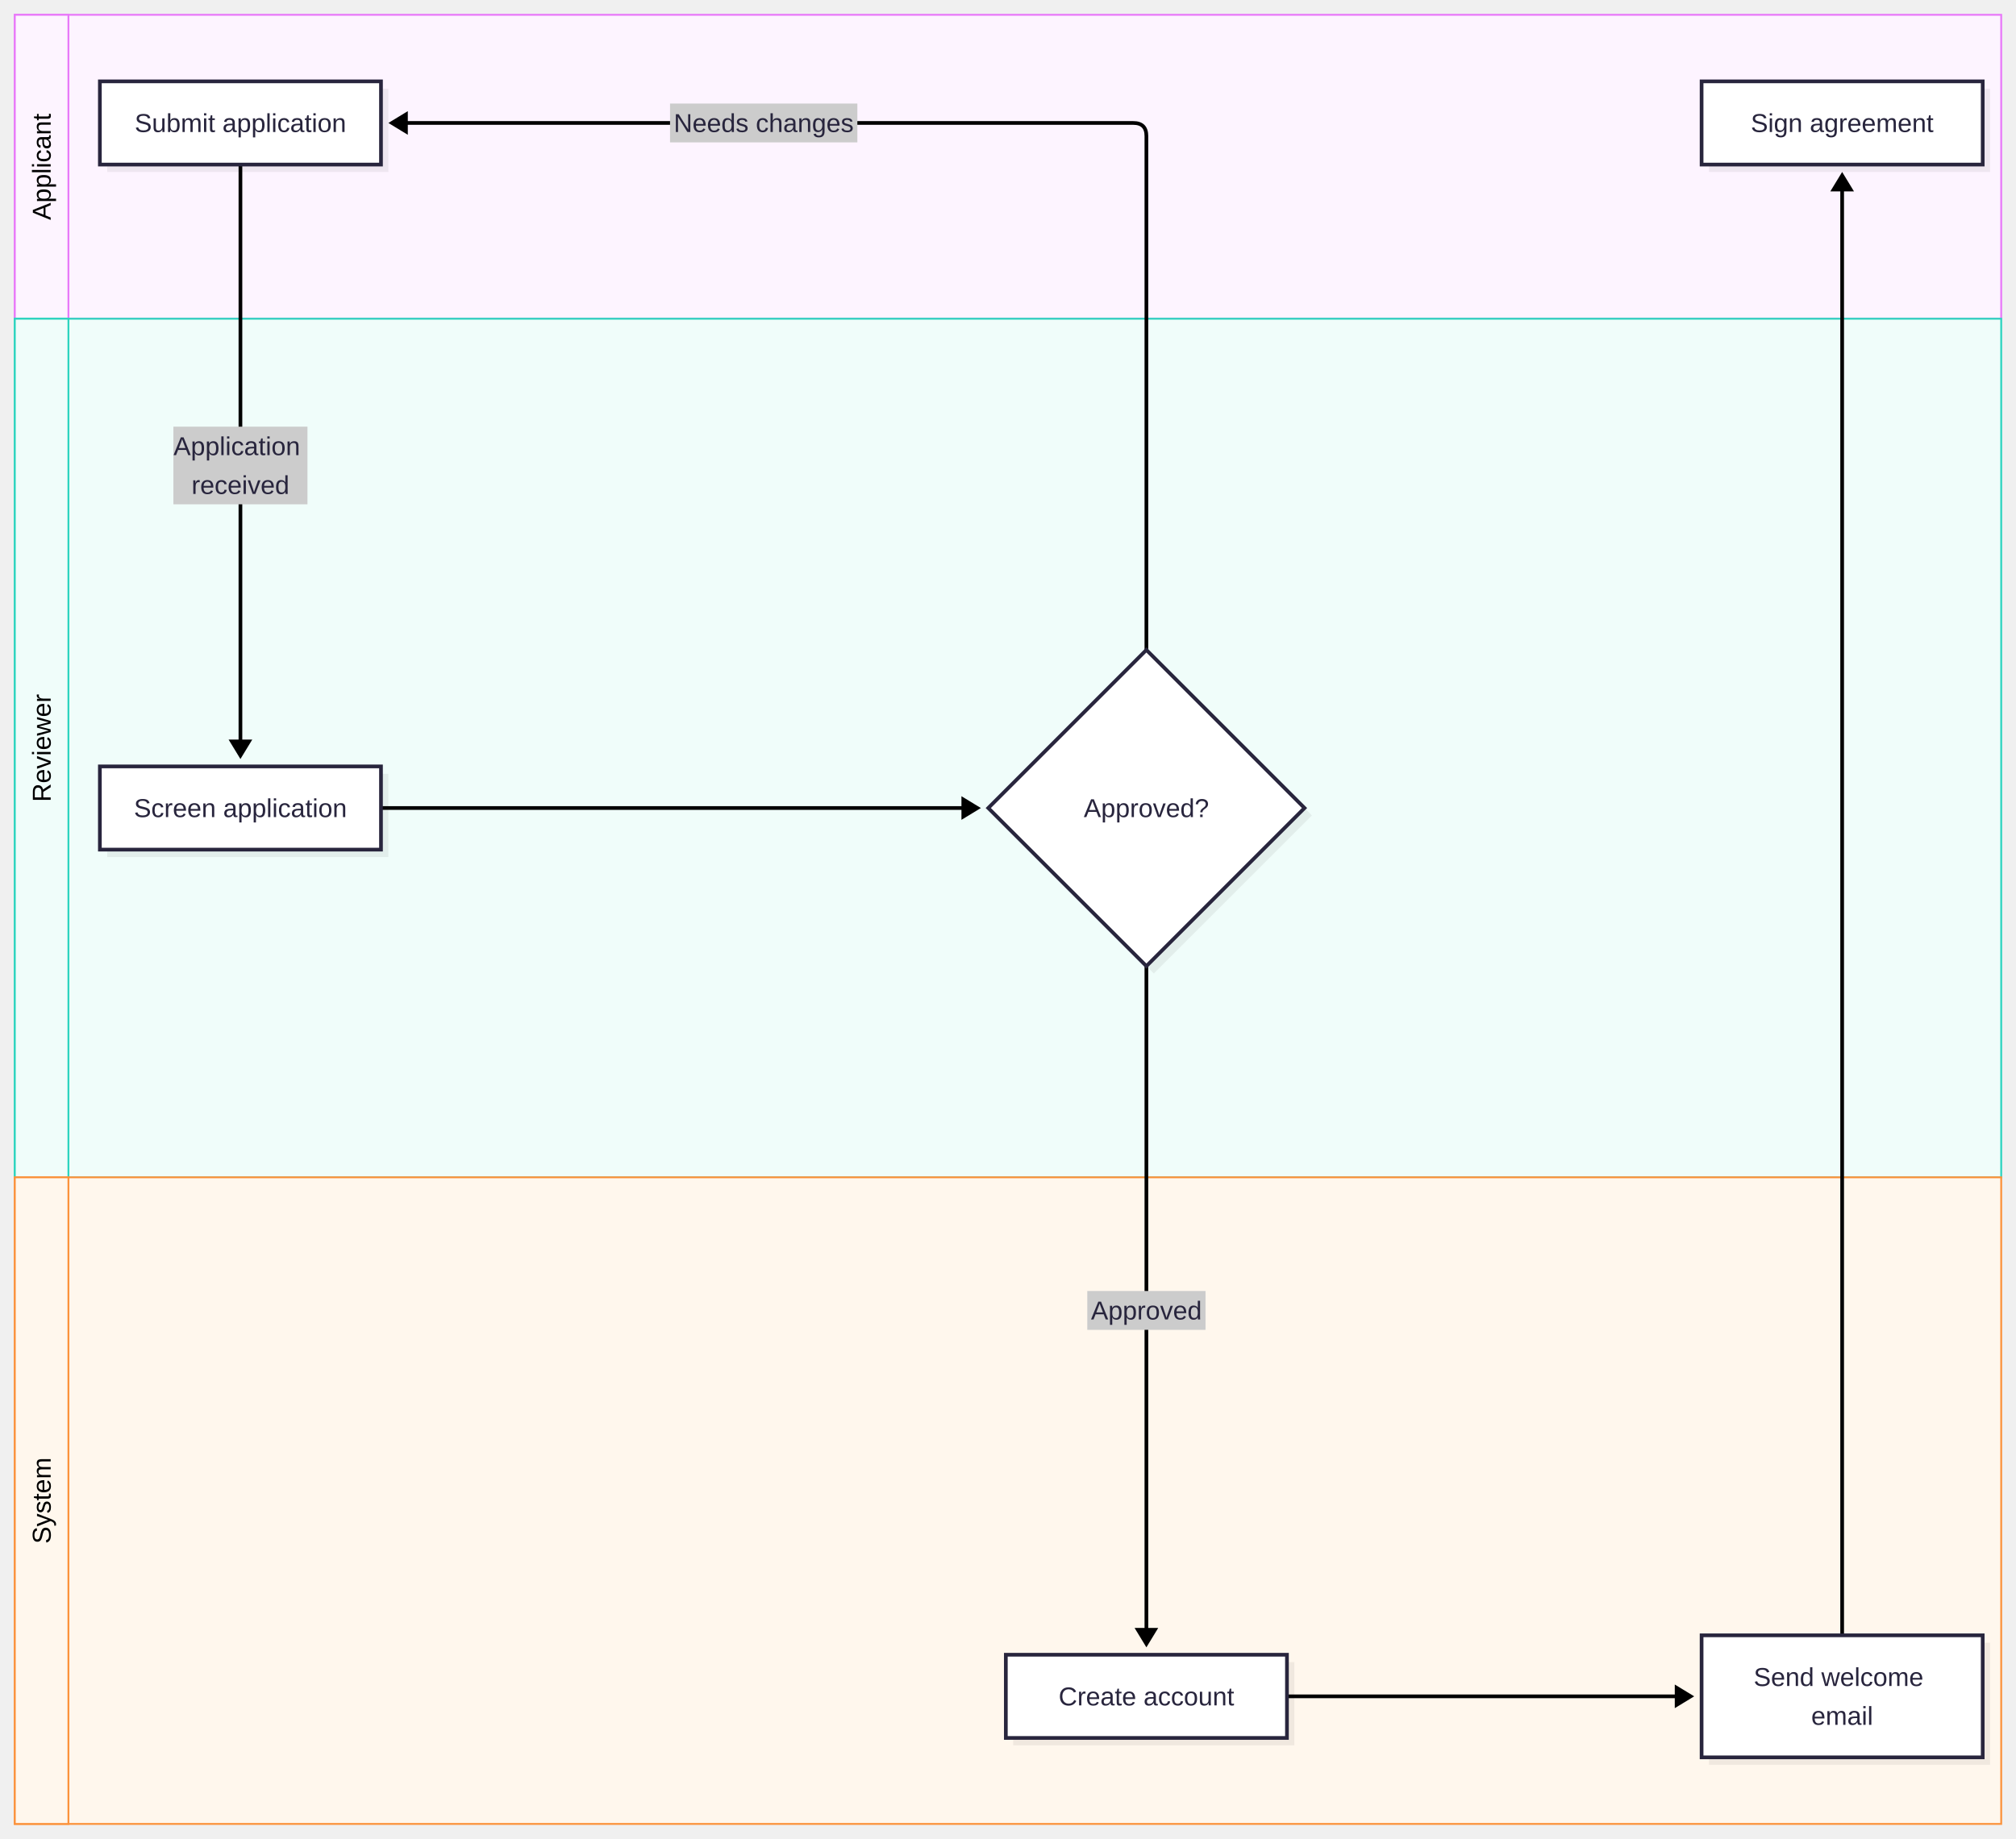
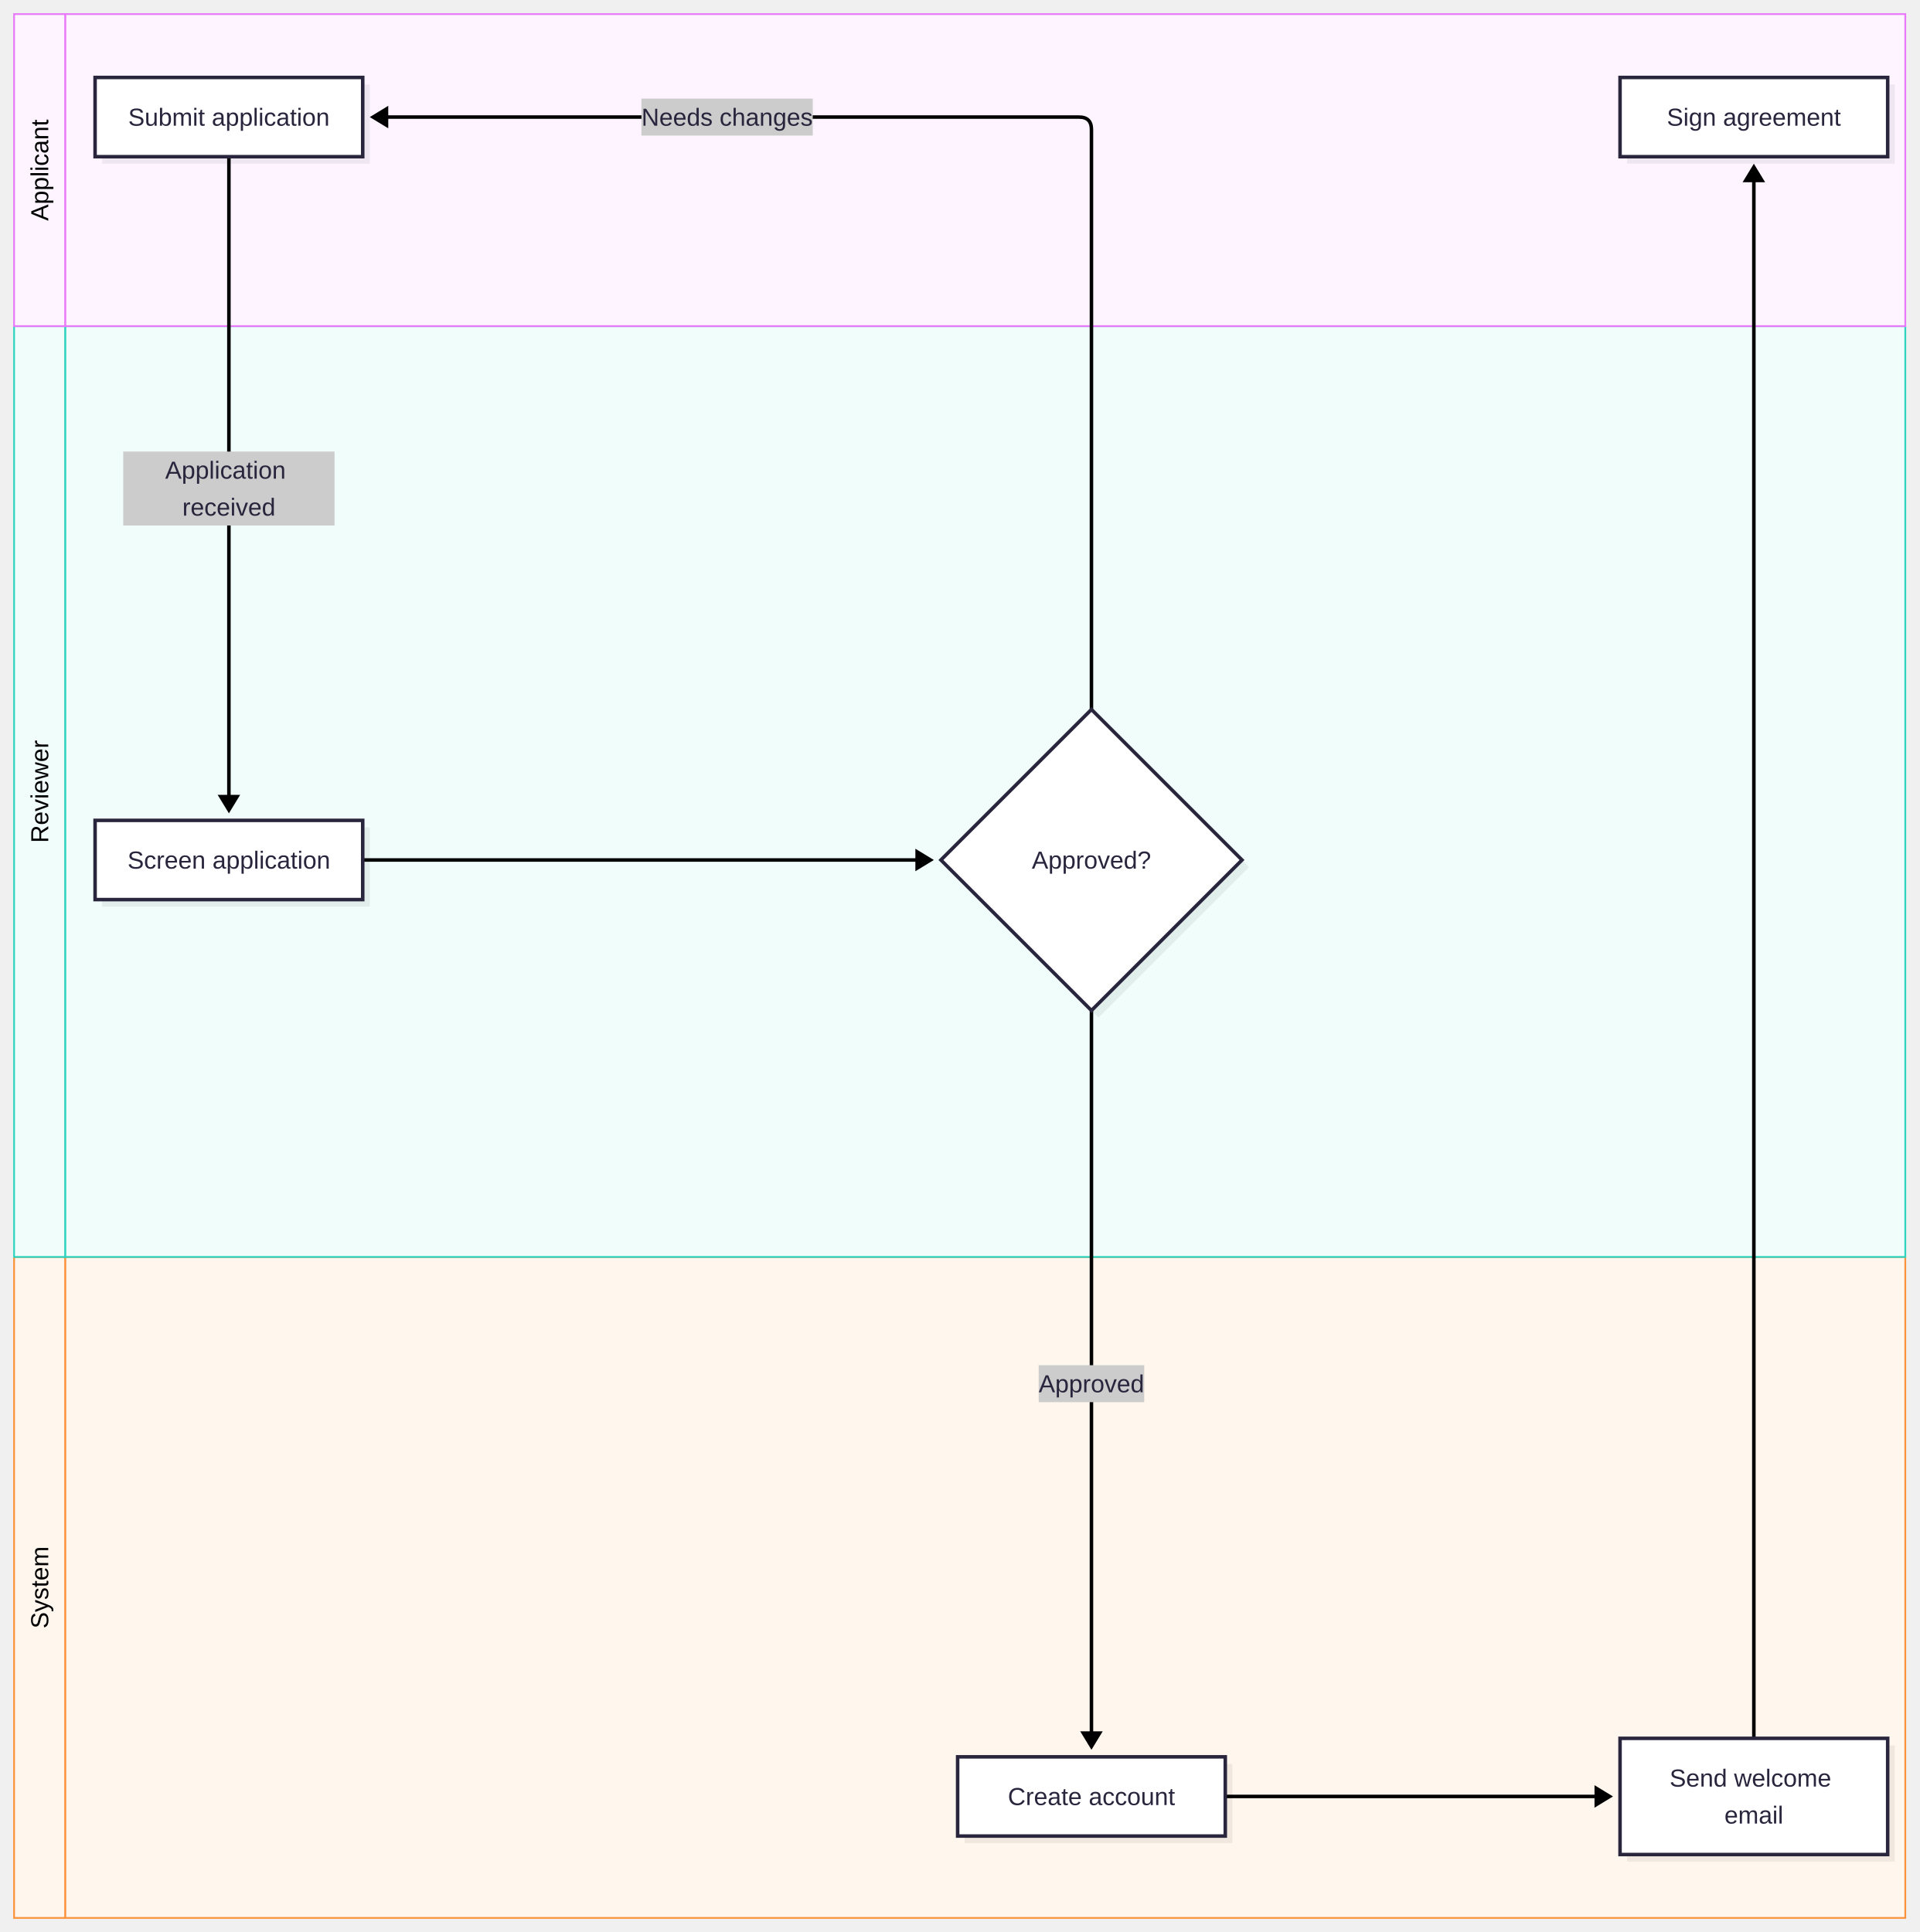
- <svg xmlns="http://www.w3.org/2000/svg" id="my-svg" width="100%" class="flowchart" style="max-width: 1090.052px; background-color: white;" viewBox="-94 -66.5 1090.052 994.409" role="graphics-document document" aria-roledescription="swimlane">
+ <svg xmlns="http://www.w3.org/2000/svg" id="my-svg" width="100%" class="flowchart" style="max-width: 1090.059px; background-color: white;" viewBox="-94 -66.5 1090.059 1097.438" role="graphics-document document" aria-roledescription="swimlane">
  <style>#my-svg{font-family:"Recursive Variable", arial, sans-serif;font-size:16px;}#my-svg text{font-family:"Recursive Variable", arial, sans-serif;}</style>
  <g>
    <g class="clusters">
-       <g id="Applicant" class="cluster swimlane">
-         <rect class="swimlane-body" x="-86" y="-58.5" width="1074.052" height="164.372" fill="#FDF4FF" stroke="#E879F9" stroke-width="1" />
-         <rect class="swimlane-title" x="-86" y="-58.5" width="29" height="164.372" fill="#FDF4FF" stroke="#E879F9" stroke-width="1" />
-         <g transform="rotate(-90 -71.5 23.686)">
-           <text class="cluster-label swimlane-label" x="-71.5" y="28.586" text-anchor="middle" font-size="14" fill="#000000">Applicant</text>
+       <g id="System" class="cluster swimlane">
+         <rect class="swimlane-body" x="-57" y="647.484" width="1045.059" height="375.453" fill="#FFF7ED" stroke="#FB923C" stroke-width="1" />
+         <rect class="swimlane-title" x="-86" y="647.484" width="29" height="375.453" fill="#FFF7ED" stroke="#FB923C" stroke-width="1" />
+         <g transform="rotate(-90 -71.5 835.211)">
+           <text class="cluster-label swimlane-label" x="-71.5" y="840.111" text-anchor="middle" font-size="14" fill="#000000">System</text>
        </g>
      </g>
      <g id="Reviewer" class="cluster swimlane">
-         <rect class="swimlane-body" x="-86" y="105.872" width="1074.052" height="464.344" fill="#F0FDFA" stroke="#2DD4BF" stroke-width="1" />
-         <rect class="swimlane-title" x="-86" y="105.872" width="29" height="464.344" fill="#F0FDFA" stroke="#2DD4BF" stroke-width="1" />
-         <g transform="rotate(-90 -71.5 338.044)">
-           <text class="cluster-label swimlane-label" x="-71.5" y="342.944" text-anchor="middle" font-size="14" fill="#000000">Reviewer</text>
+         <rect class="swimlane-body" x="-57" y="118.75" width="1045.059" height="528.734" fill="#F0FDFA" stroke="#2DD4BF" stroke-width="1" />
+         <rect class="swimlane-title" x="-86" y="118.75" width="29" height="528.734" fill="#F0FDFA" stroke="#2DD4BF" stroke-width="1" />
+         <g transform="rotate(-90 -71.5 383.117)">
+           <text class="cluster-label swimlane-label" x="-71.5" y="388.017" text-anchor="middle" font-size="14" fill="#000000">Reviewer</text>
        </g>
      </g>
-       <g id="System" class="cluster swimlane">
-         <rect class="swimlane-body" x="-86" y="570.217" width="1074.052" height="349.693" fill="#FFF7ED" stroke="#FB923C" stroke-width="1" />
-         <rect class="swimlane-title" x="-86" y="570.217" width="29" height="349.693" fill="#FFF7ED" stroke="#FB923C" stroke-width="1" />
-         <g transform="rotate(-90 -71.5 745.063)">
-           <text class="cluster-label swimlane-label" x="-71.5" y="749.963" text-anchor="middle" font-size="14" fill="#000000">System</text>
+       <g id="Applicant" class="cluster swimlane">
+         <rect class="swimlane-body" x="-57" y="-58.5" width="1045.059" height="177.25" fill="#FDF4FF" stroke="#E879F9" stroke-width="1" />
+         <rect class="swimlane-title" x="-86" y="-58.5" width="29" height="177.25" fill="#FDF4FF" stroke="#E879F9" stroke-width="1" />
+         <g transform="rotate(-90 -71.5 30.125)">
+           <text class="cluster-label swimlane-label" x="-71.5" y="35.025" text-anchor="middle" font-size="14" fill="#000000">Applicant</text>
        </g>
      </g>
    </g>
    <g class="edgePaths">
      <g id="L-apply-screen-0" class="edgePath">
-         <path class="flowchart-link LS-apply LE-screen" d="M36,22.5L36,343.989" fill="none" stroke="#000000" stroke-width="2" stroke-dasharray="0 0 317.489 4" />
-         <path class="marker" d="M42.391,333.489L36,343.989L29.609,333.489Z" fill="#000000" stroke="#000000" stroke-width="0" />
+         <path class="flowchart-link LS-apply LE-screen" d="M36,22.5L36,395.5" fill="none" stroke="#000000" stroke-width="2" stroke-dasharray="0 0 369 4" />
+         <path class="marker" d="M42.391,385L36,395.5L29.609,385Z" fill="#000000" stroke="#000000" stroke-width="0" />
      </g>
      <g id="L-screen-decide-1" class="edgePath">
-         <path class="flowchart-link LS-screen LE-decide" d="M112,370.489L436.356,370.489" fill="none" stroke="#000000" stroke-width="2" stroke-dasharray="0 0 320.356 4" />
-         <path class="marker" d="M425.856,364.098L436.356,370.489L425.856,376.881Z" fill="#000000" stroke="#000000" stroke-width="0" />
+         <path class="flowchart-link LS-screen LE-decide" d="M112,422L436.364,422" fill="none" stroke="#000000" stroke-width="2" stroke-dasharray="0 0 320.364 4" />
+         <path class="marker" d="M425.864,415.609L436.364,422L425.864,428.391Z" fill="#000000" stroke="#000000" stroke-width="0" />
      </g>
      <g id="L-decide-create-2" class="edgePath">
-         <path class="flowchart-link LS-decide LE-create" d="M525.856,455.989L525.856,824.409" fill="none" stroke="#000000" stroke-width="2" stroke-dasharray="0 0 364.42 4" />
-         <path class="marker" d="M532.248,813.909L525.856,824.409L519.465,813.909Z" fill="#000000" stroke="#000000" stroke-width="0" />
+         <path class="flowchart-link LS-decide LE-create" d="M525.864,507.5L525.864,927.438" fill="none" stroke="#000000" stroke-width="2" stroke-dasharray="0 0 415.938 4" />
+         <path class="marker" d="M532.255,916.938L525.864,927.438L519.473,916.938Z" fill="#000000" stroke="#000000" stroke-width="0" />
      </g>
      <g id="L-create-notify-3" class="edgePath">
-         <path class="flowchart-link LS-create LE-notify" d="M601.856,850.909L822.052,850.909" fill="none" stroke="#000000" stroke-width="2" stroke-dasharray="0 0 216.195 4" />
-         <path class="marker" d="M811.552,844.518L822.052,850.909L811.552,857.3Z" fill="#000000" stroke="#000000" stroke-width="0" />
+         <path class="flowchart-link LS-create LE-notify" d="M601.864,953.938L822.059,953.938" fill="none" stroke="#000000" stroke-width="2" stroke-dasharray="0 0 216.195 4" />
+         <path class="marker" d="M811.559,947.546L822.059,953.938L811.559,960.329Z" fill="#000000" stroke="#000000" stroke-width="0" />
      </g>
      <g id="L-notify-sign-4" class="edgePath">
-         <path class="flowchart-link LS-notify LE-sign" d="M902.052,817.909L902.052,26.5" fill="none" stroke="#000000" stroke-width="2" stroke-dasharray="0 0 787.409 4" />
-         <path class="marker" d="M895.66,37L902.052,26.5L908.443,37Z" fill="#000000" stroke="#000000" stroke-width="0" />
+         <path class="flowchart-link LS-notify LE-sign" d="M902.059,920.938L902.059,26.5" fill="none" stroke="#000000" stroke-width="2" stroke-dasharray="0 0 890.438 4" />
+         <path class="marker" d="M895.668,37L902.059,26.5L908.451,37Z" fill="#000000" stroke="#000000" stroke-width="0" />
      </g>
      <g id="L-decide-apply-5" class="edgePath">
-         <path class="flowchart-link LS-decide LE-apply" d="M525.856,284.989L525.856,7.071C525.856,2.357,523.499,0,518.785,0L116,0" fill="none" stroke="#000000" stroke-width="2" stroke-dasharray="0 0 688.181 4" />
+         <path class="flowchart-link LS-decide LE-apply" d="M525.864,336.5L525.864,7.071C525.864,2.357,523.507,0,518.793,0L116,0" fill="none" stroke="#000000" stroke-width="2" stroke-dasharray="0 0 739.7 4" />
        <path class="marker" d="M126.5,6.391L116,0L126.5,-6.391Z" fill="#000000" stroke="#000000" stroke-width="0" />
      </g>
    </g>
    <g class="edgeLabels">
      <g class="edgeLabel">
-         <rect x="-0.245" y="164.245" width="72.489" height="42" fill="#cccccc" stroke="none" />
-         <text x="36" y="179.645" text-anchor="middle" font-size="14" fill="#28253D">
-           <tspan x="36" y="179.645">Application</tspan>
-           <tspan x="36" y="200.645">received</tspan>
+         <rect x="-24" y="190" width="120" height="42" fill="#cccccc" stroke="none" />
+         <text x="36" y="205.4" text-anchor="middle" font-size="14" fill="#28253D">
+           <tspan x="36" y="205.4">Application</tspan>
+           <tspan x="36" y="226.4">received</tspan>
        </text>
      </g>
      <g class="edgeLabel">
-         <rect x="493.891" y="631.699" width="63.931" height="21" fill="#cccccc" stroke="none" />
-         <text x="525.856" y="647.099" text-anchor="middle" font-size="14" fill="#28253D">Approved</text>
+         <rect x="495.895" y="708.969" width="59.938" height="21" fill="#cccccc" stroke="none" />
+         <text x="525.864" y="724.369" text-anchor="middle" font-size="14" fill="#28253D">Approved</text>
      </g>
      <g class="edgeLabel">
-         <rect x="268.284" y="-10.5" width="101.289" height="21" fill="#cccccc" stroke="none" />
-         <text x="318.928" y="4.9" text-anchor="middle" font-size="14" fill="#28253D">Needs changes</text>
+         <rect x="270.284" y="-10.5" width="97.297" height="21" fill="#cccccc" stroke="none" />
+         <text x="318.932" y="4.9" text-anchor="middle" font-size="14" fill="#28253D">Needs changes</text>
      </g>
    </g>
    <g class="nodes">
      <g id="flowchart-apply-0" class="node default">
        <rect class="drop-shadow" x="-36" y="-18.5" width="152" height="45" fill="#000000" stroke="none" opacity="0.06" />
        <rect class="basic label-container" x="-40" y="-22.5" width="152" height="45" fill="#ffffff" stroke="#28253D" stroke-width="2" />
        <text class="nodeLabel" x="36" y="4.9" text-anchor="middle" font-size="14" fill="#28253D">Submit application</text>
      </g>
      <g id="flowchart-sign-1" class="node default">
-         <rect class="drop-shadow" x="830.052" y="-18.5" width="152" height="45" fill="#000000" stroke="none" opacity="0.06" />
-         <rect class="basic label-container" x="826.052" y="-22.5" width="152" height="45" fill="#ffffff" stroke="#28253D" stroke-width="2" />
-         <text class="nodeLabel" x="902.052" y="4.9" text-anchor="middle" font-size="14" fill="#28253D">Sign agreement</text>
+         <rect class="drop-shadow" x="830.059" y="-18.5" width="152" height="45" fill="#000000" stroke="none" opacity="0.06" />
+         <rect class="basic label-container" x="826.059" y="-22.5" width="152" height="45" fill="#ffffff" stroke="#28253D" stroke-width="2" />
+         <text class="nodeLabel" x="902.059" y="4.9" text-anchor="middle" font-size="14" fill="#28253D">Sign agreement</text>
      </g>
      <g id="flowchart-screen-2" class="node default">
-         <rect class="drop-shadow" x="-36" y="351.989" width="152" height="45" fill="#000000" stroke="none" opacity="0.06" />
-         <rect class="basic label-container" x="-40" y="347.989" width="152" height="45" fill="#ffffff" stroke="#28253D" stroke-width="2" />
-         <text class="nodeLabel" x="36" y="375.389" text-anchor="middle" font-size="14" fill="#28253D">Screen application</text>
+         <rect class="drop-shadow" x="-36" y="403.5" width="152" height="45" fill="#000000" stroke="none" opacity="0.06" />
+         <rect class="basic label-container" x="-40" y="399.5" width="152" height="45" fill="#ffffff" stroke="#28253D" stroke-width="2" />
+         <text class="nodeLabel" x="36" y="426.9" text-anchor="middle" font-size="14" fill="#28253D">Screen application</text>
      </g>
      <g id="flowchart-decide-3" class="node default">
-         <path class="drop-shadow" d="M529.856,288.989L615.356,374.489L529.856,459.989L444.356,374.489Z" fill="#000000" stroke="none" opacity="0.06" />
-         <path class="label-container" d="M525.856,284.989L611.356,370.489L525.856,455.989L440.356,370.489Z" fill="#ffffff" stroke="#28253D" stroke-width="2" />
-         <text class="nodeLabel" x="525.856" y="375.389" text-anchor="middle" font-size="14" fill="#28253D">Approved?</text>
+         <path class="drop-shadow" d="M529.864,340.5L615.364,426L529.864,511.5L444.364,426Z" fill="#000000" stroke="none" opacity="0.06" />
+         <path class="label-container" d="M525.864,336.5L611.364,422L525.864,507.5L440.364,422Z" fill="#ffffff" stroke="#28253D" stroke-width="2" />
+         <text class="nodeLabel" x="525.864" y="426.9" text-anchor="middle" font-size="14" fill="#28253D">Approved?</text>
      </g>
      <g id="flowchart-create-4" class="node default">
-         <rect class="drop-shadow" x="453.856" y="832.409" width="152" height="45" fill="#000000" stroke="none" opacity="0.06" />
-         <rect class="basic label-container" x="449.856" y="828.409" width="152" height="45" fill="#ffffff" stroke="#28253D" stroke-width="2" />
-         <text class="nodeLabel" x="525.856" y="855.809" text-anchor="middle" font-size="14" fill="#28253D">Create account</text>
+         <rect class="drop-shadow" x="453.864" y="935.438" width="152" height="45" fill="#000000" stroke="none" opacity="0.06" />
+         <rect class="basic label-container" x="449.864" y="931.438" width="152" height="45" fill="#ffffff" stroke="#28253D" stroke-width="2" />
+         <text class="nodeLabel" x="525.864" y="958.837" text-anchor="middle" font-size="14" fill="#28253D">Create account</text>
      </g>
      <g id="flowchart-notify-5" class="node default">
-         <rect class="drop-shadow" x="830.052" y="821.909" width="152" height="66" fill="#000000" stroke="none" opacity="0.06" />
-         <rect class="basic label-container" x="826.052" y="817.909" width="152" height="66" fill="#ffffff" stroke="#28253D" stroke-width="2" />
-         <text class="nodeLabel" x="902.052" y="845.309" text-anchor="middle" font-size="14" fill="#28253D">
-           <tspan x="902.052" y="845.309">Send welcome</tspan>
-           <tspan x="902.052" y="866.309">email</tspan>
+         <rect class="drop-shadow" x="830.059" y="924.938" width="152" height="66" fill="#000000" stroke="none" opacity="0.06" />
+         <rect class="basic label-container" x="826.059" y="920.938" width="152" height="66" fill="#ffffff" stroke="#28253D" stroke-width="2" />
+         <text class="nodeLabel" x="902.059" y="948.337" text-anchor="middle" font-size="14" fill="#28253D">
+           <tspan x="902.059" y="948.337">Send welcome</tspan>
+           <tspan x="902.059" y="969.337">email</tspan>
        </text>
      </g>
    </g>
  </g>
</svg>
